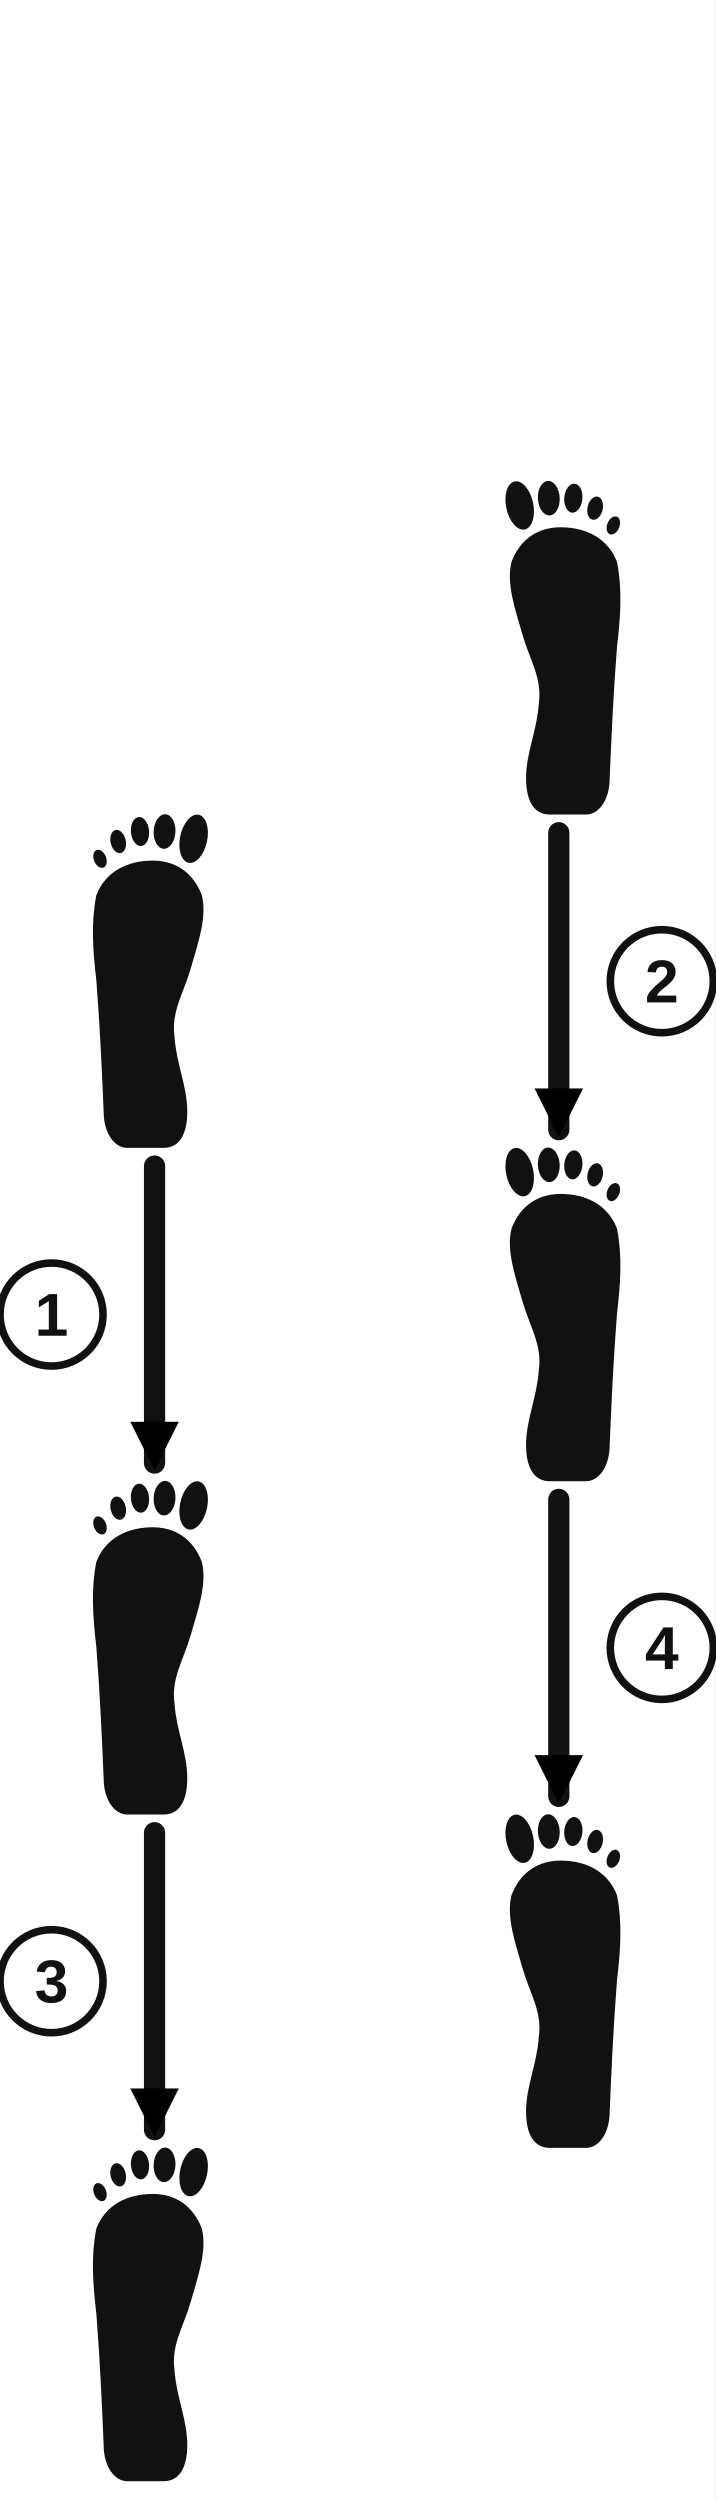
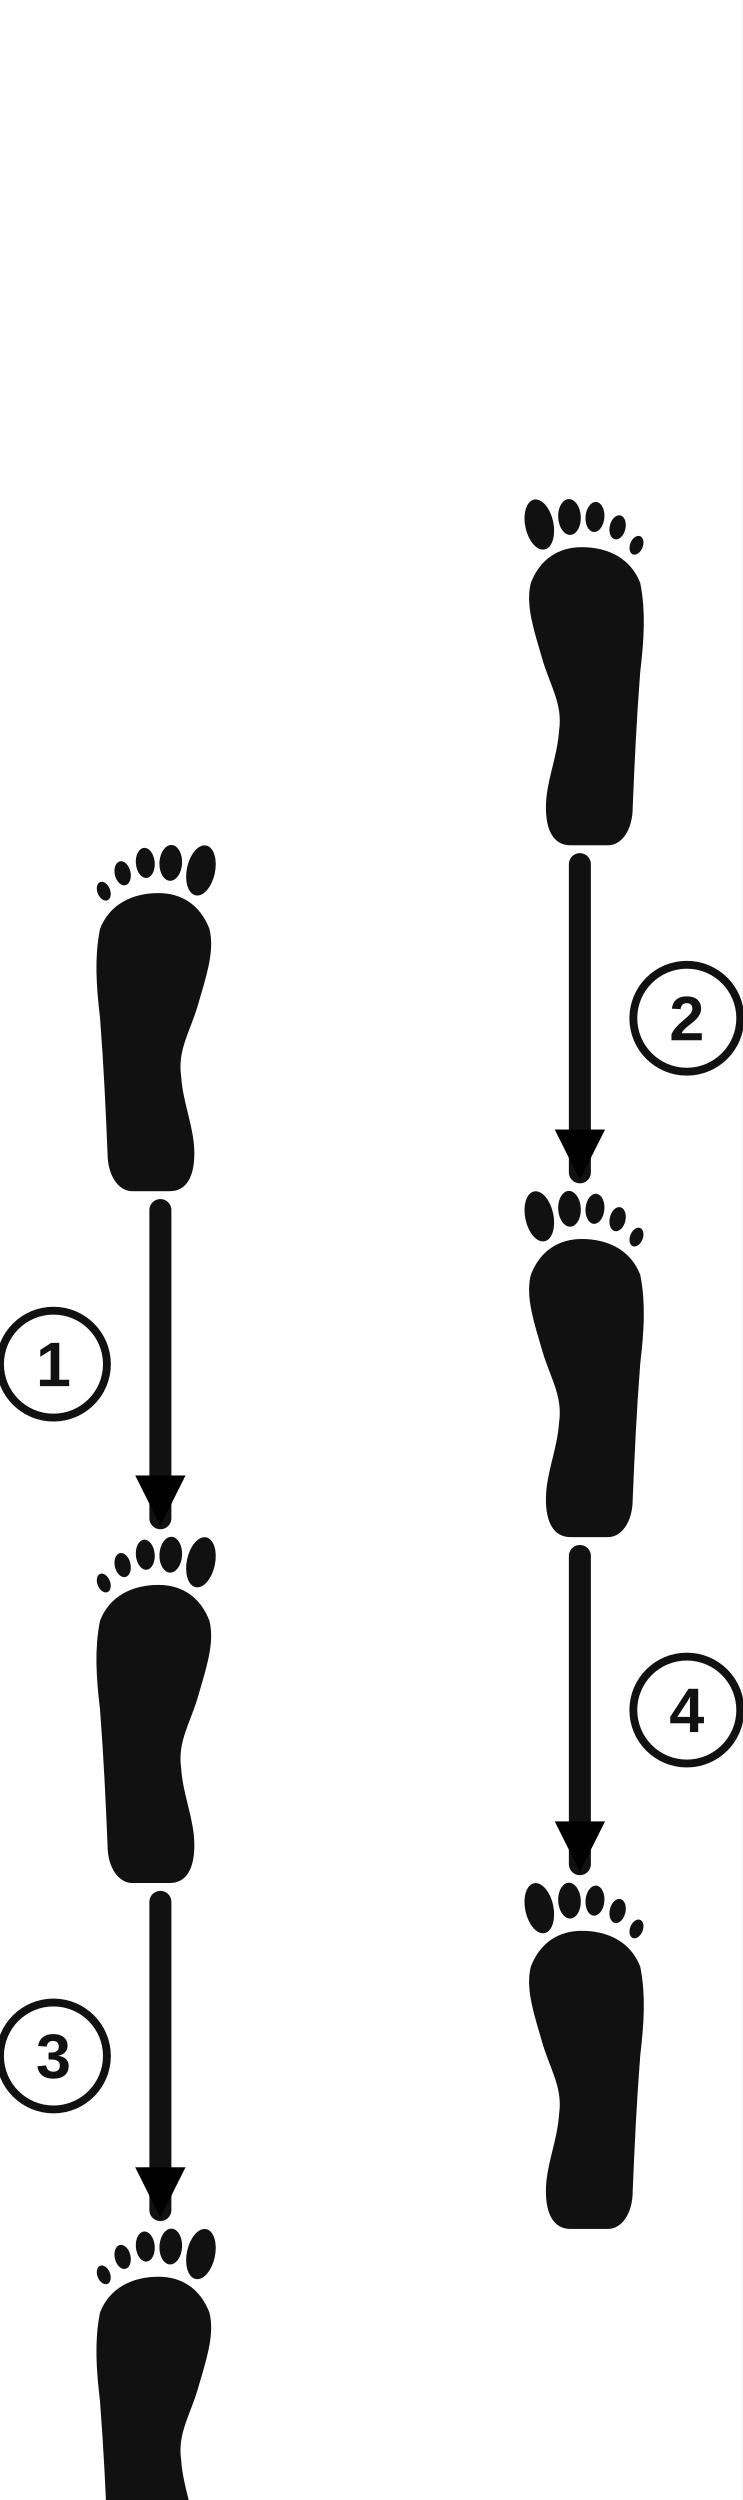
- <svg xmlns="http://www.w3.org/2000/svg" viewBox="0 0 236 825" role="img" aria-label="Okuri-ashi backward: left foot steps back (movements 1 and 3) while right foot follows (movements 2 and 4)">
+ <svg xmlns="http://www.w3.org/2000/svg" viewBox="0 0 236 795" role="img" aria-label="Okuri-ashi backward: left foot steps back (movements 1 and 3) while right foot follows (movements 2 and 4)">
  <defs>
    <g id="foot-r">
      <path d="M 45 224                C 36 224 32 216 32 204                C 32 190 38 178 39 163                C 41 149 34 139 30 125                C 26 111 21 97 24 85                C 29 72 39 66 51 66                C 65 66 77 72 82 85                C 85 100 84 115 82 132                C 80 158 79 180 78 204                C 78 216 72 224 65 224                Z" />
      <ellipse cx="28.5" cy="54" rx="7.5" ry="13.5" transform="rotate(-12 28.5 54)" />
      <ellipse cx="44.5" cy="50" rx="6" ry="9.5" transform="rotate(-3 44.5 50)" />
      <ellipse cx="58" cy="50" rx="5" ry="8" transform="rotate(5 58 50)" />
      <ellipse cx="70" cy="55.5" rx="4.2" ry="6.5" transform="rotate(13 70 55.5)" />
      <ellipse cx="80" cy="65" rx="3.4" ry="5.2" transform="rotate(22 80 65)" />
    </g>
    <g id="foot-l">
      <use href="#foot-r" transform="translate(100 0) scale(-1 1)" />
    </g>
    <marker id="ah" viewBox="0 0 10 10" refX="8.5" refY="5" markerWidth="16" markerHeight="16" orient="auto" markerUnits="userSpaceOnUse">
      <path d="M 0 0 L 10 5 L 0 10 Z" />
    </marker>
  </defs>
-   <rect width="236" height="825" fill="#ffffff" />
+   <rect width="236" height="795" fill="#ffffff" />
  <use href="#foot-r" fill="#111111" transform="translate(154.4 134.4) scale(0.6)" />
  <use href="#foot-r" fill="#111111" transform="translate(154.4 354.4) scale(0.6)" />
  <use href="#foot-r" fill="#111111" transform="translate(154.4 574.4) scale(0.6)" />
  <use href="#foot-l" fill="#111111" transform="translate(21.0 244.4) scale(0.6)" />
  <use href="#foot-l" fill="#111111" transform="translate(21.0 464.4) scale(0.6)" />
  <use href="#foot-l" fill="#111111" transform="translate(21.0 684.4) scale(0.6)" />
  <g stroke="#111111" stroke-width="7" stroke-linecap="round" fill="none">
    <path d="M 184.4 494.8 L 184.4 592.8" marker-end="url(#ah)" />
    <path d="M 184.4 274.8 L 184.4 372.8" marker-end="url(#ah)" />
    <path d="M 51.0 604.8 L 51.0 702.8" marker-end="url(#ah)" />
    <path d="M 51.0 384.8 L 51.0 482.8" marker-end="url(#ah)" />
  </g>
  <g font-family="Arial, Helvetica, sans-serif" font-size="20" font-weight="bold" text-anchor="middle">
    <circle cx="218.4" cy="543.8" r="17" fill="#ffffff" stroke="#111111" stroke-width="2.5" />
    <text x="218.4" y="543.8" dy="0.35em" fill="#111111">4</text>
    <circle cx="218.4" cy="323.8" r="17" fill="#ffffff" stroke="#111111" stroke-width="2.5" />
    <text x="218.4" y="323.8" dy="0.35em" fill="#111111">2</text>
    <circle cx="17.0" cy="653.8" r="17" fill="#ffffff" stroke="#111111" stroke-width="2.5" />
    <text x="17.0" y="653.8" dy="0.35em" fill="#111111">3</text>
    <circle cx="17.0" cy="433.8" r="17" fill="#ffffff" stroke="#111111" stroke-width="2.5" />
    <text x="17.0" y="433.8" dy="0.35em" fill="#111111">1</text>
  </g>
</svg>
